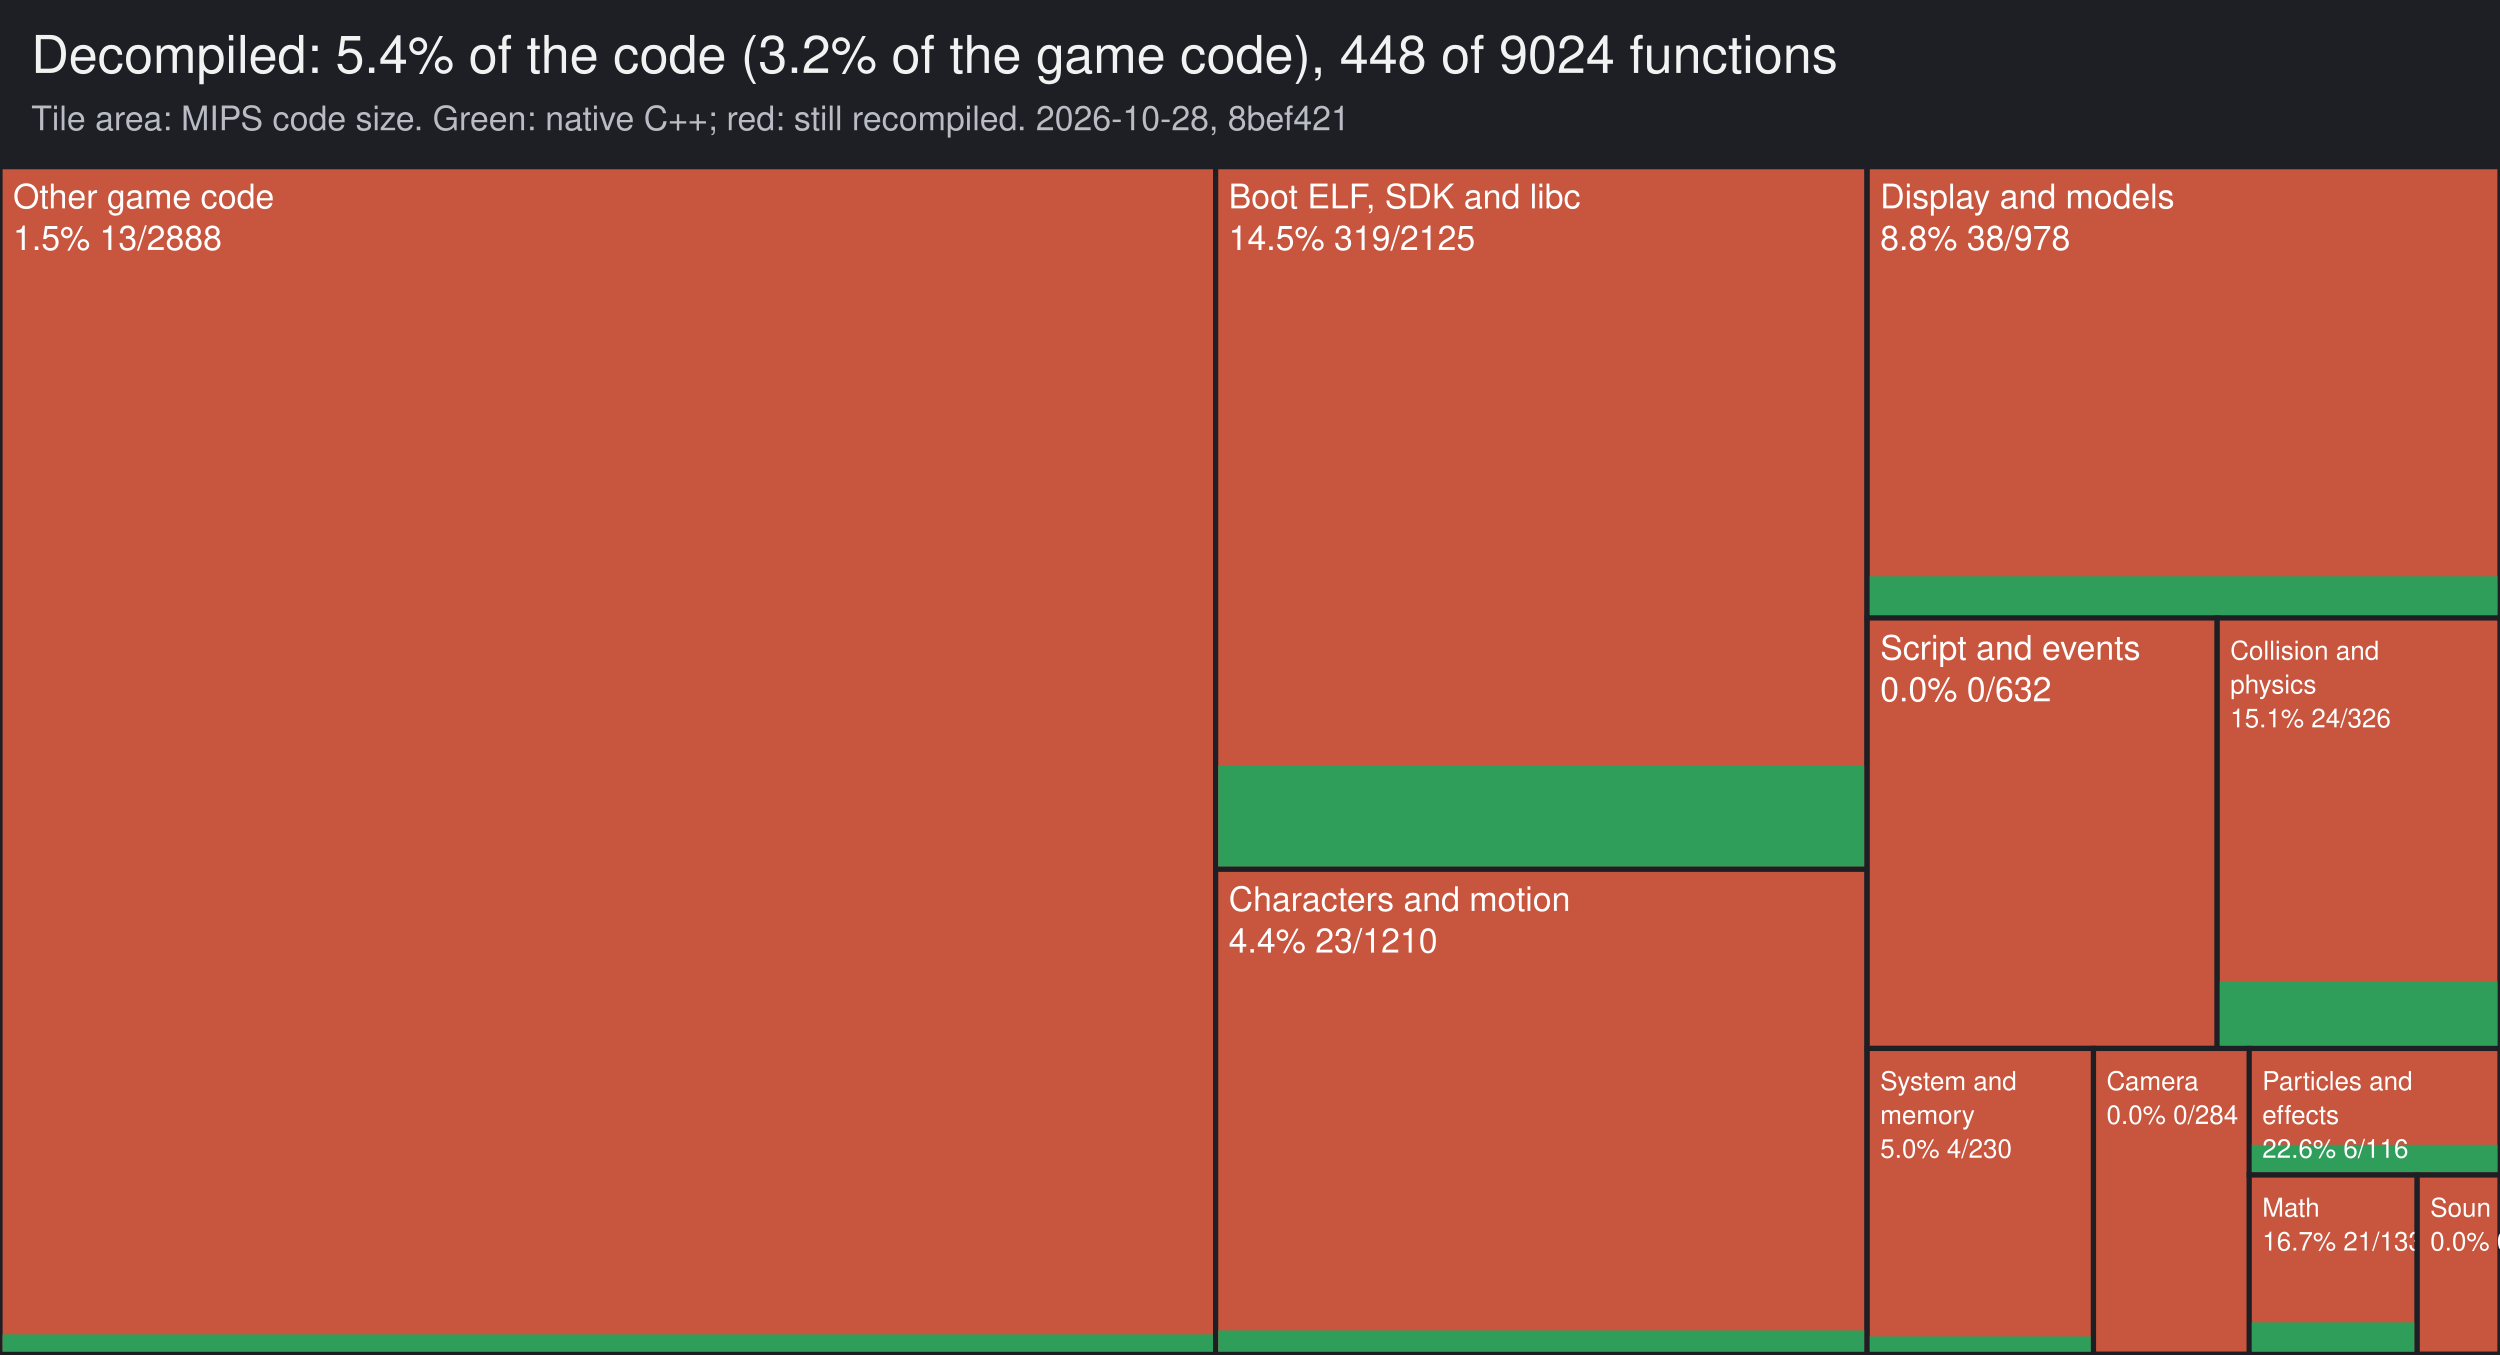
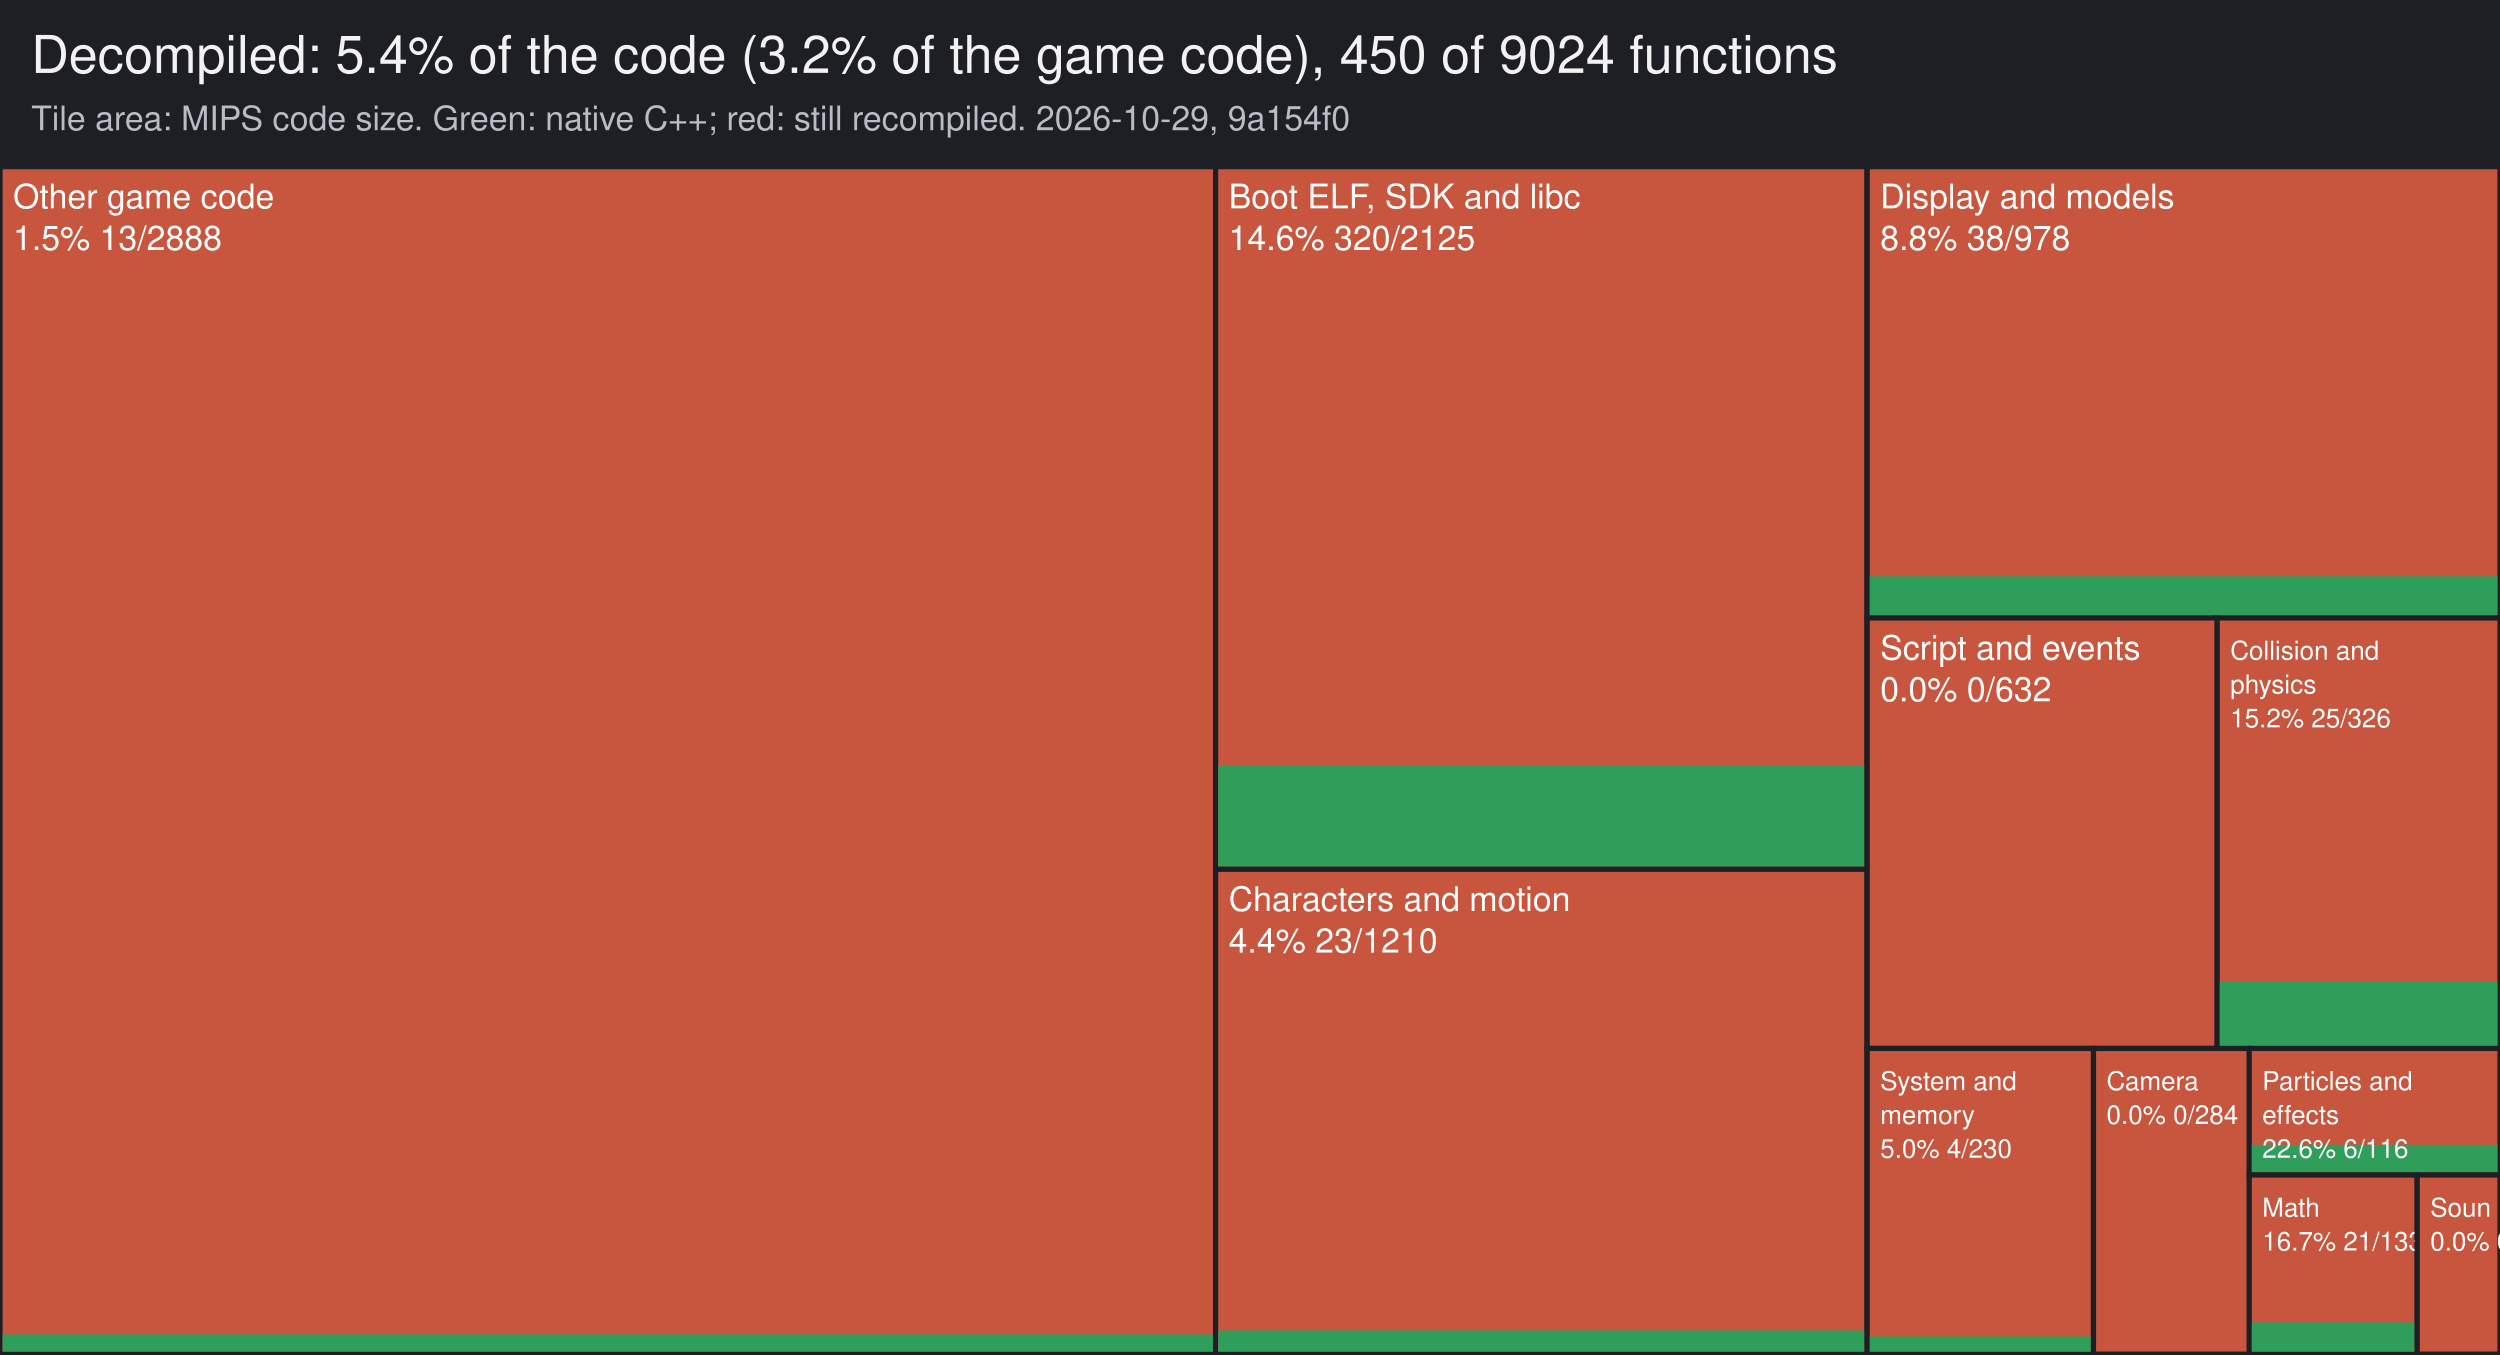
<svg xmlns="http://www.w3.org/2000/svg" width="960" height="520" font-family="Helvetica, Arial, sans-serif">
  <rect width="100%" height="100%" fill="#1d1f24" />
-   <text x="12" y="28" font-size="20" fill="#f2f2f2">Decompiled: 5.4% of the code (3.2% of the game code), 448 of 9024 functions</text>
-   <text x="12" y="50" font-size="13" fill="#b9bcc4">Tile area: MIPS code size. Green: native C++; red: still recompiled. 2026-10-28, 8bef421</text>
+   <text x="12" y="28" font-size="20" fill="#f2f2f2">Decompiled: 5.4% of the code (3.2% of the game code), 450 of 9024 functions</text>
+   <text x="12" y="50" font-size="13" fill="#b9bcc4">Tile area: MIPS code size. Green: native C++; red: still recompiled. 2026-10-29, 9a154f0</text>
  <rect x="0.0" y="64.0" width="466.8" height="456.0" fill="#c8553d" stroke="#1d1f24" stroke-width="2" />
  <rect x="1.0" y="512.4" width="464.8" height="6.6" fill="#2f9e5b" />
  <text x="5.0" y="80.0" font-size="13" fill="#ffffff">Other game code</text>
  <text x="5.0" y="96.0" font-size="13" fill="#ffffff">1.5%  13/2888</text>
  <rect x="466.8" y="64.0" width="250.1" height="269.8" fill="#c8553d" stroke="#1d1f24" stroke-width="2" />
-   <rect x="467.8" y="294.0" width="248.1" height="38.8" fill="#2f9e5b" />
+   <rect x="467.8" y="293.8" width="248.1" height="39.0" fill="#2f9e5b" />
  <text x="471.8" y="80.0" font-size="13" fill="#ffffff">Boot ELF, SDK and libc</text>
-   <text x="471.8" y="96.0" font-size="13" fill="#ffffff">14.5%  319/2125</text>
+   <text x="471.8" y="96.0" font-size="13" fill="#ffffff">14.6%  320/2125</text>
  <rect x="466.8" y="333.8" width="250.1" height="186.2" fill="#c8553d" stroke="#1d1f24" stroke-width="2" />
  <rect x="467.8" y="510.9" width="248.1" height="8.1" fill="#2f9e5b" />
  <text x="471.8" y="349.8" font-size="13" fill="#ffffff">Characters and motion</text>
  <text x="471.8" y="365.8" font-size="13" fill="#ffffff">4.4%  23/1210</text>
  <rect x="717.0" y="64.0" width="243.0" height="173.3" fill="#c8553d" stroke="#1d1f24" stroke-width="2" />
  <rect x="718.0" y="221.3" width="241.0" height="15.1" fill="#2f9e5b" />
  <text x="722.0" y="80.0" font-size="13" fill="#ffffff">Display and models</text>
  <text x="722.0" y="96.0" font-size="13" fill="#ffffff">8.8%  38/978</text>
  <rect x="717.0" y="237.3" width="134.4" height="165.3" fill="#c8553d" stroke="#1d1f24" stroke-width="2" />
  <rect x="718.0" y="401.6" width="132.4" height="0.0" fill="#2f9e5b" />
  <text x="722.0" y="253.3" font-size="13" fill="#ffffff">Script and events</text>
  <text x="722.0" y="269.3" font-size="13" fill="#ffffff">0.0%  0/632</text>
  <rect x="851.4" y="237.3" width="108.6" height="165.3" fill="#c8553d" stroke="#1d1f24" stroke-width="2" />
-   <rect x="852.4" y="377.0" width="106.6" height="24.6" fill="#2f9e5b" />
+   <rect x="852.4" y="376.8" width="106.6" height="24.9" fill="#2f9e5b" />
  <text x="856.4" y="253.3" font-size="10" fill="#ffffff">Collision and</text>
  <text x="856.4" y="266.3" font-size="10" fill="#ffffff">physics</text>
-   <text x="856.4" y="279.3" font-size="10" fill="#ffffff">15.1%  24/326</text>
+   <text x="856.4" y="279.3" font-size="10" fill="#ffffff">15.2%  25/326</text>
  <rect x="717.0" y="402.6" width="86.9" height="117.4" fill="#c8553d" stroke="#1d1f24" stroke-width="2" />
  <rect x="718.0" y="513.2" width="84.9" height="5.8" fill="#2f9e5b" />
  <text x="722.0" y="418.6" font-size="10" fill="#ffffff">System and</text>
  <text x="722.0" y="431.6" font-size="10" fill="#ffffff">memory</text>
  <text x="722.0" y="444.6" font-size="10" fill="#ffffff">5.0%  4/230</text>
  <rect x="803.9" y="402.6" width="59.9" height="117.4" fill="#c8553d" stroke="#1d1f24" stroke-width="2" />
  <rect x="804.9" y="519.0" width="57.9" height="0.0" fill="#2f9e5b" />
  <text x="808.9" y="418.6" font-size="10" fill="#ffffff">Camera</text>
  <text x="808.9" y="431.6" font-size="10" fill="#ffffff">0.0%  0/284</text>
  <rect x="863.7" y="402.6" width="96.3" height="48.6" fill="#c8553d" stroke="#1d1f24" stroke-width="2" />
  <rect x="864.7" y="439.6" width="94.3" height="10.5" fill="#2f9e5b" />
  <text x="868.7" y="418.6" font-size="10" fill="#ffffff">Particles and</text>
  <text x="868.7" y="431.6" font-size="10" fill="#ffffff">effects</text>
  <text x="868.7" y="444.6" font-size="10" fill="#ffffff">22.6%  6/116</text>
  <rect x="863.7" y="451.2" width="64.5" height="68.8" fill="#c8553d" stroke="#1d1f24" stroke-width="2" />
  <rect x="864.7" y="507.8" width="62.5" height="11.2" fill="#2f9e5b" />
  <text x="868.7" y="467.2" font-size="10" fill="#ffffff">Math</text>
  <text x="868.7" y="480.2" font-size="10" fill="#ffffff">16.7%  21/133</text>
  <rect x="928.2" y="451.2" width="31.8" height="68.8" fill="#c8553d" stroke="#1d1f24" stroke-width="2" />
  <rect x="929.2" y="519.0" width="29.8" height="0.0" fill="#2f9e5b" />
  <text x="933.2" y="467.2" font-size="10" fill="#ffffff">Soun</text>
  <text x="933.2" y="480.2" font-size="10" fill="#ffffff">0.0%  0/102</text>
</svg>
